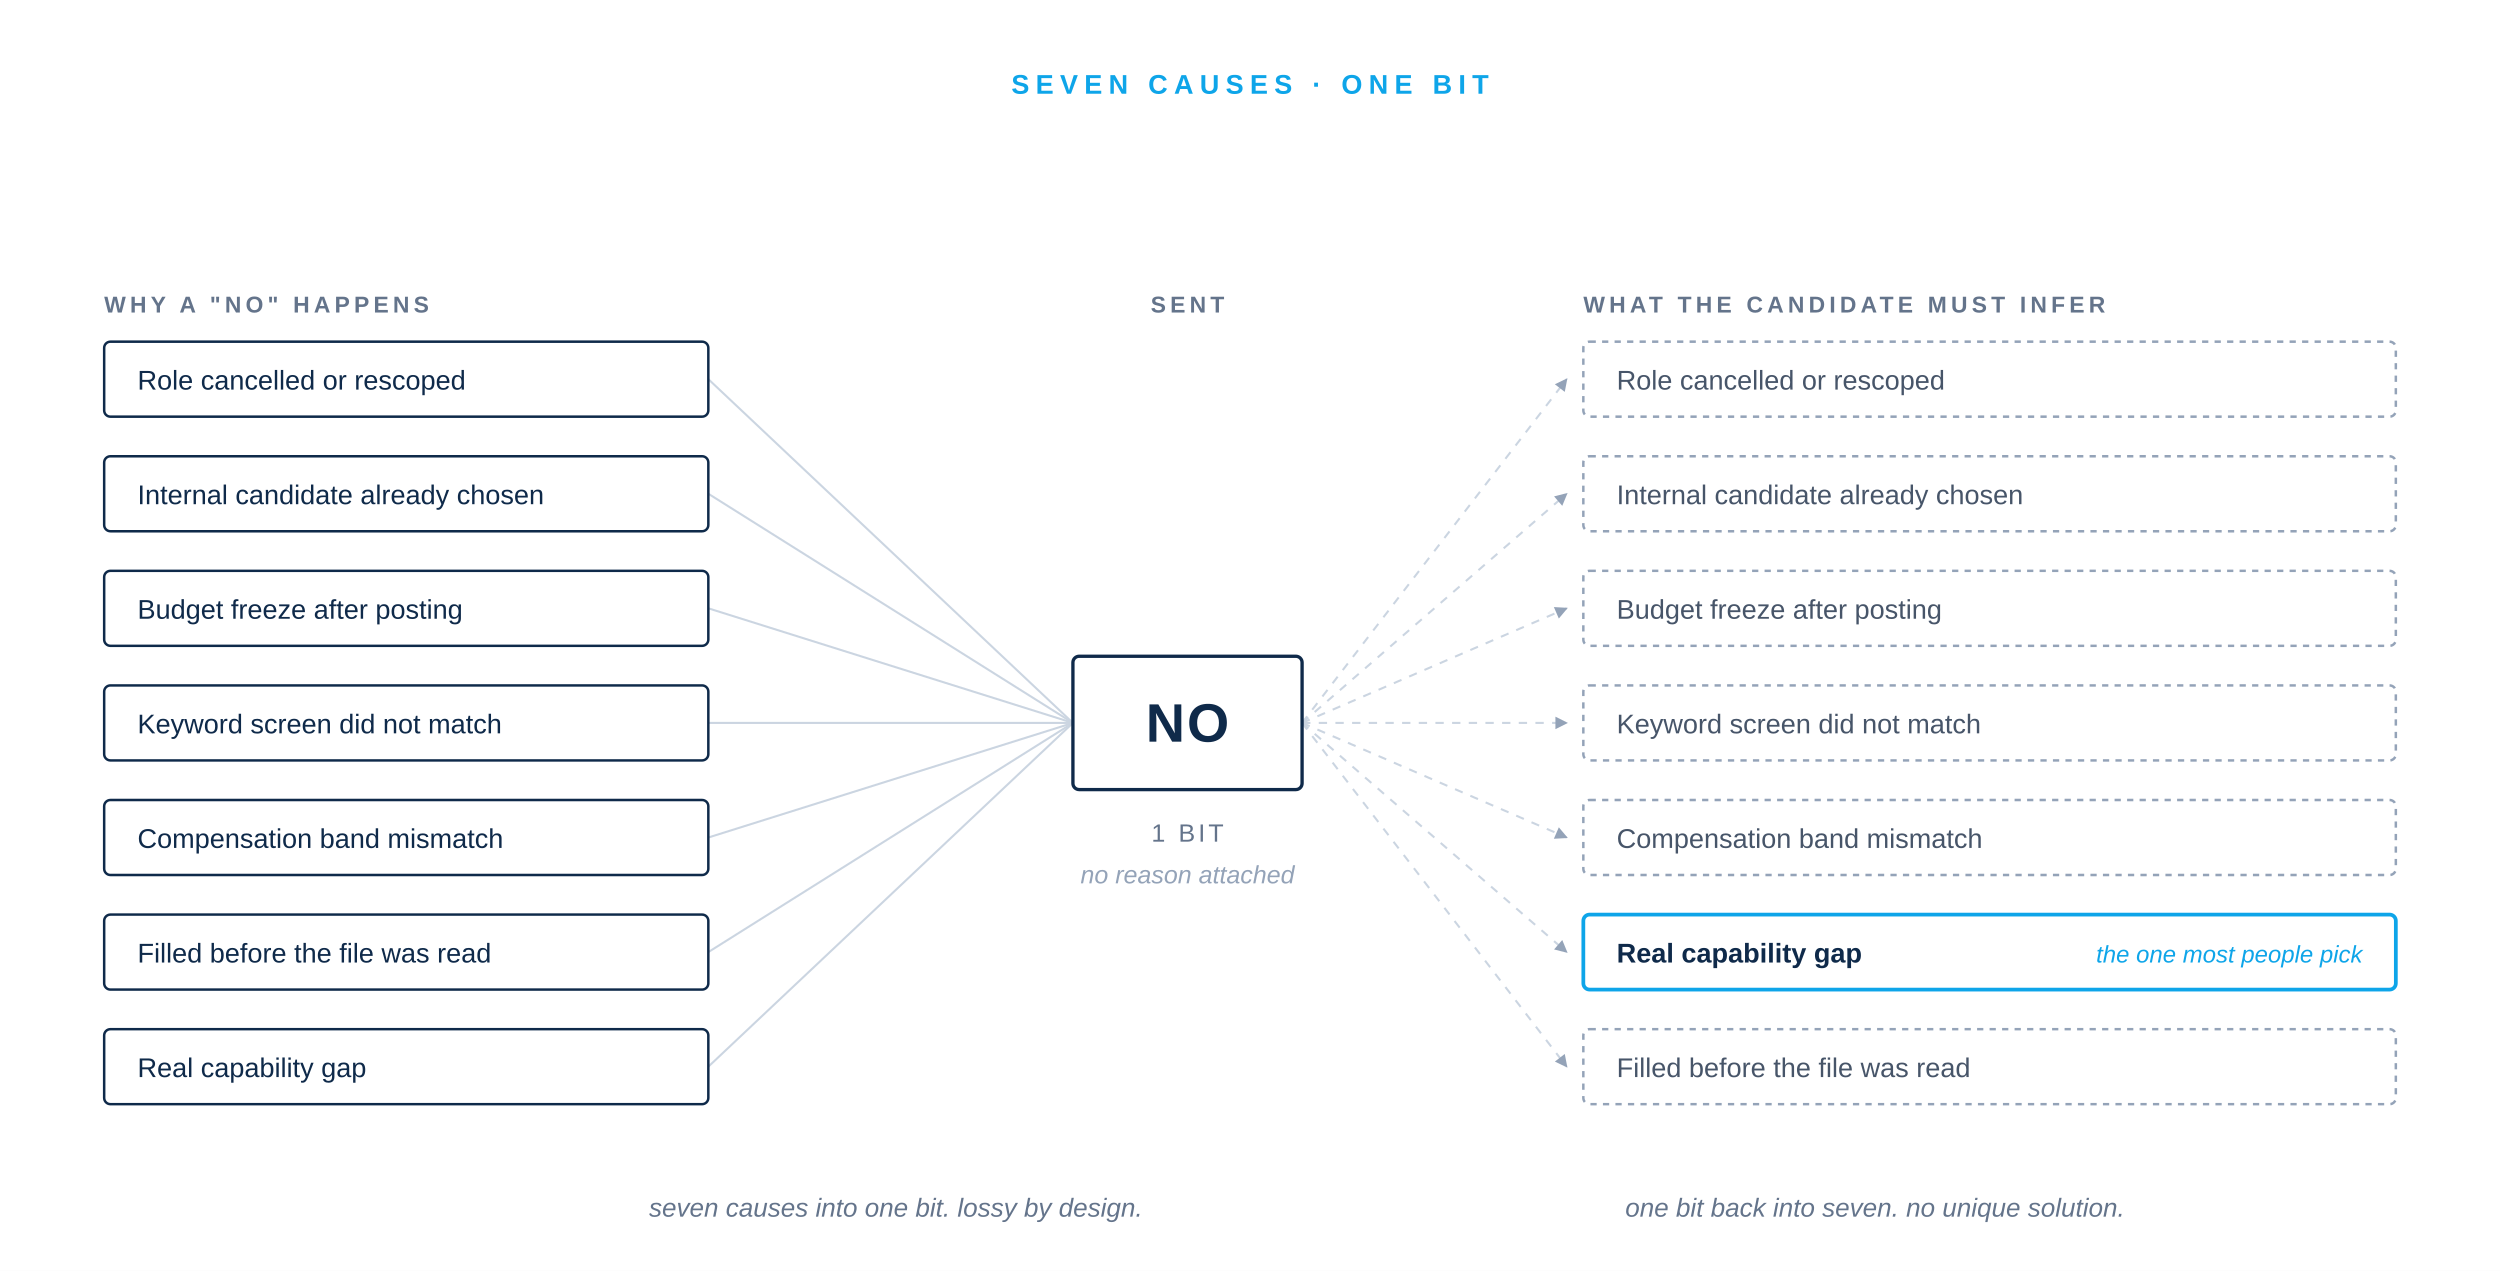
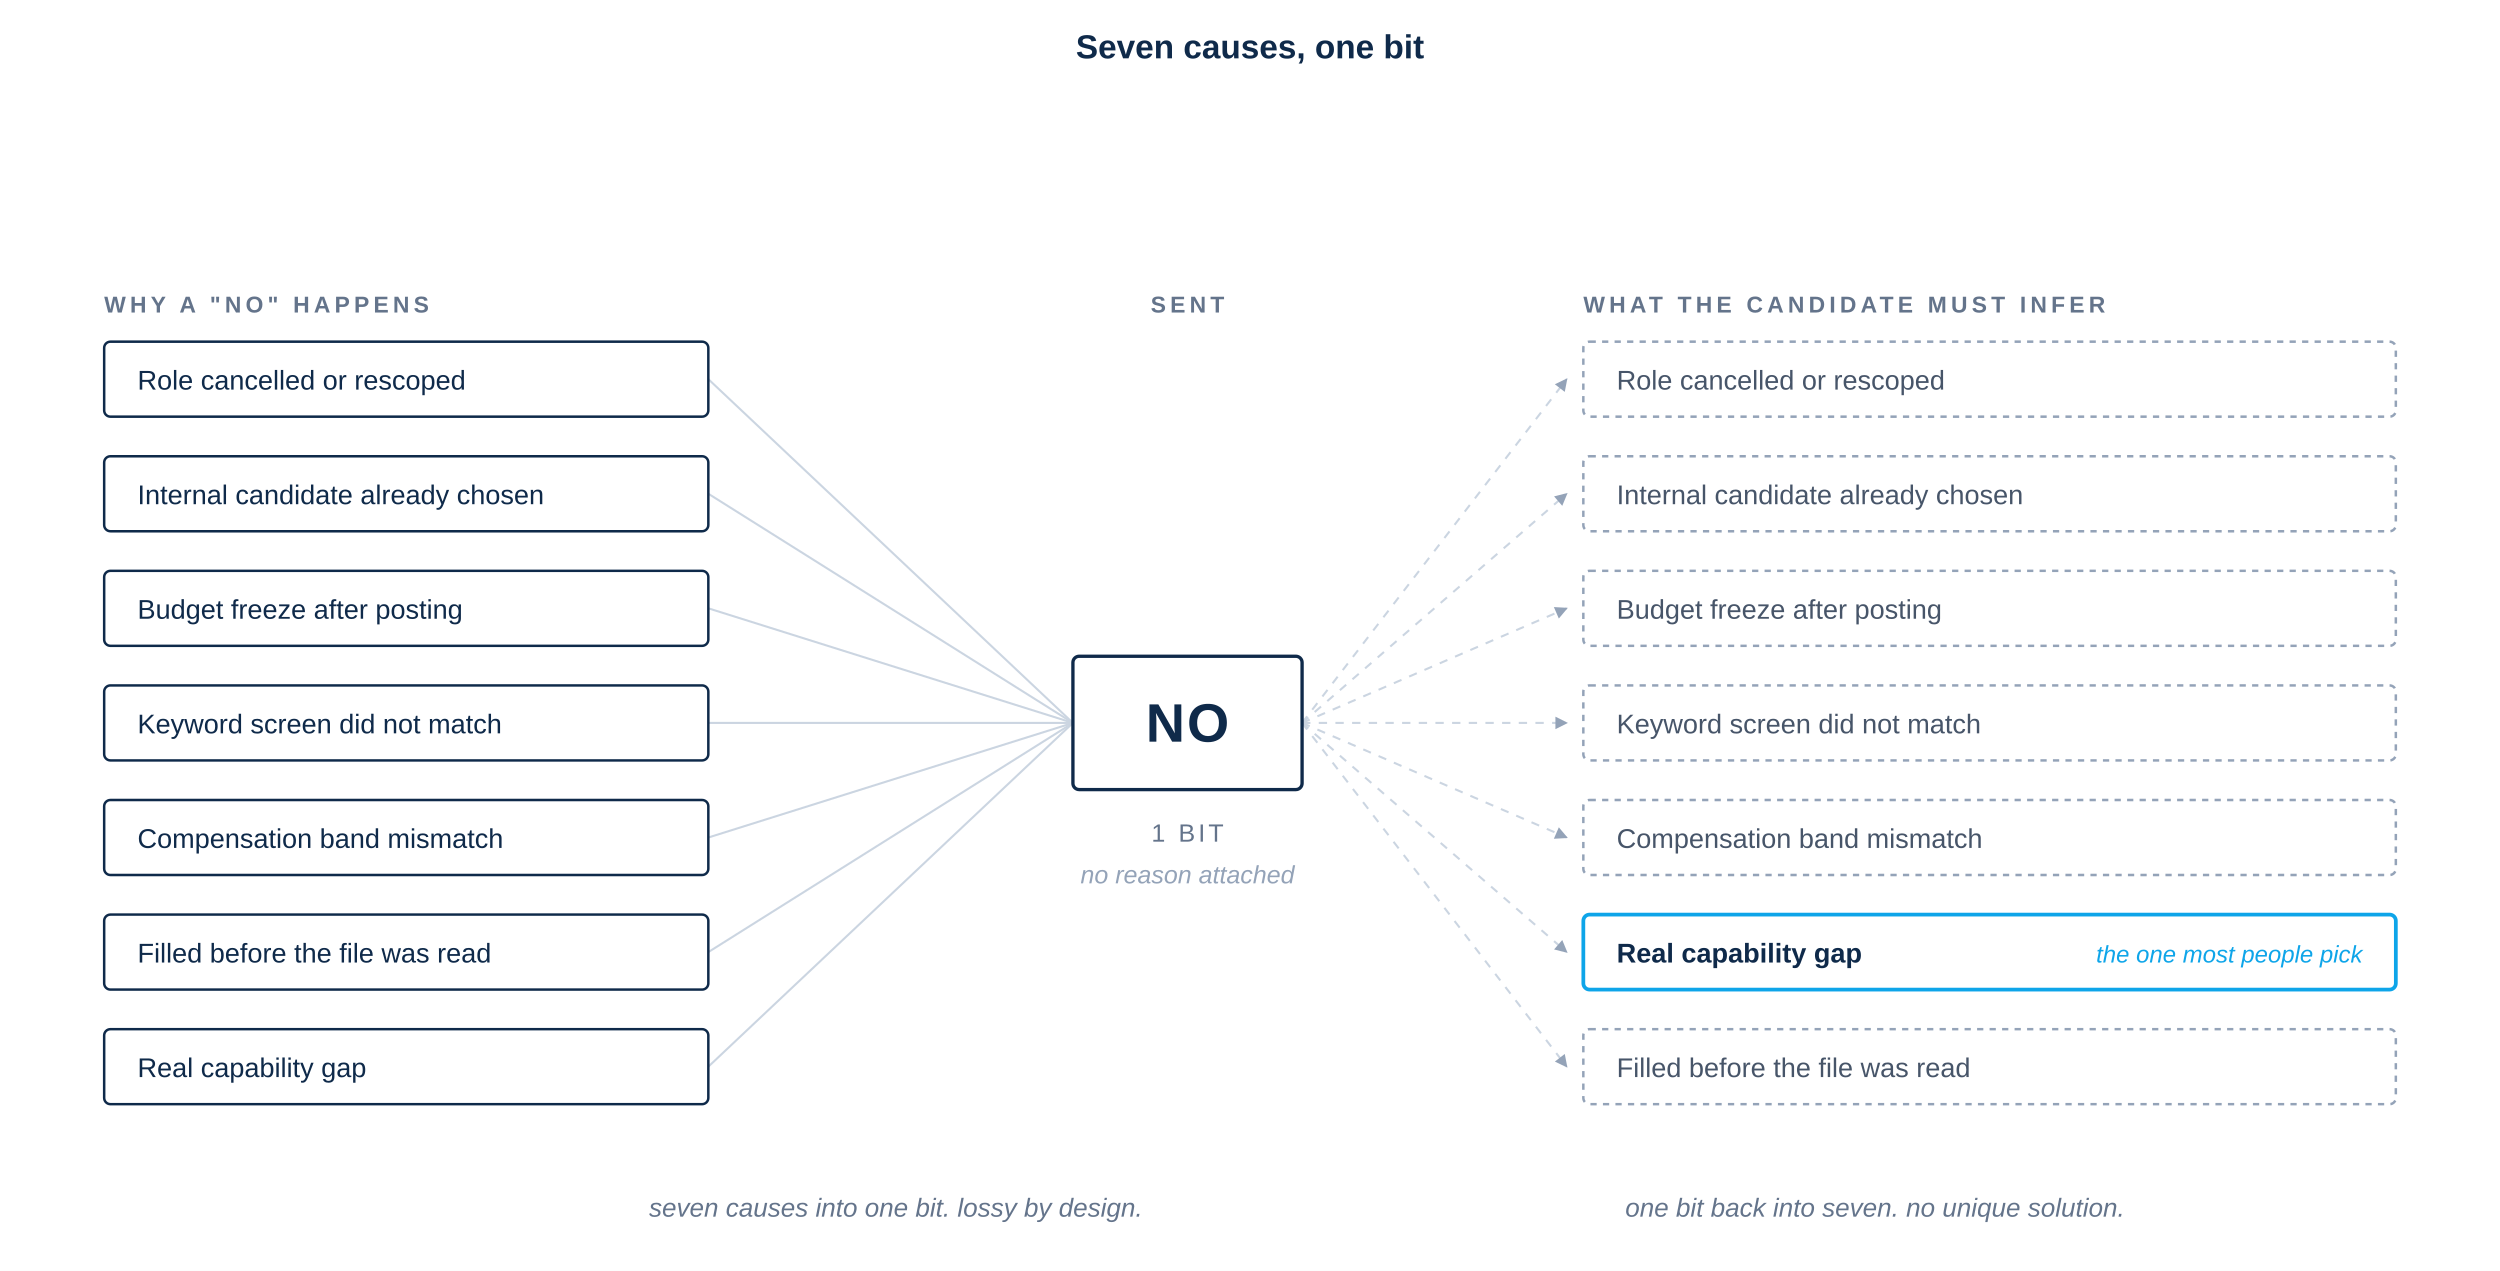
<svg xmlns="http://www.w3.org/2000/svg" viewBox="0 -110 1200 610" role="img" font-family="-apple-system, BlinkMacSystemFont, 'Helvetica Neue', Arial, sans-serif">
  <defs>
    <marker id="ah" viewBox="0 0 10 10" refX="9" refY="5" markerWidth="6" markerHeight="6" orient="auto-start-reverse">
      <path d="M 0 0 L 10 5 L 0 10 z" fill="#94A3B8" />
    </marker>
  </defs>
  <rect x="0" y="-110" width="1200" height="610" fill="#FFFFFF" />
-   <text x="600" y="-65" font-family="-apple-system, BlinkMacSystemFont, 'Helvetica Neue', Arial, sans-serif" font-size="13" font-weight="600" fill="#0EA5E9" letter-spacing="3" text-anchor="middle">SEVEN CAUSES · ONE BIT</text>
+   <text x="600" y="-82" font-family="-apple-system, BlinkMacSystemFont, 'Helvetica Neue', Arial, sans-serif" font-size="16" font-weight="700" fill="#0F2A4A" text-anchor="middle">Seven causes, one bit</text>
  <text x="50" y="40" font-size="11" font-weight="600" fill="#64748B" letter-spacing="2">WHY A "NO" HAPPENS</text>
  <text x="570" y="40" font-size="11" font-weight="600" fill="#64748B" letter-spacing="2" text-anchor="middle">SENT</text>
  <text x="760" y="40" font-size="11" font-weight="600" fill="#64748B" letter-spacing="2">WHAT THE CANDIDATE MUST INFER</text>
  <g stroke="#CBD5E1" stroke-width="1" fill="none">
    <path d="M340,72 L515,237" />
    <path d="M340,127 L515,237" />
    <path d="M340,182 L515,237" />
    <path d="M340,237 L515,237" />
    <path d="M340,292 L515,237" />
    <path d="M340,347 L515,237" />
    <path d="M340,402 L515,237" />
  </g>
  <g stroke="#CBD5E1" stroke-width="1" fill="none" stroke-dasharray="4 4" marker-end="url(#ah)">
    <path d="M625,237 L752,72" />
    <path d="M625,237 L752,127" />
    <path d="M625,237 L752,182" />
    <path d="M625,237 L752,237" />
    <path d="M625,237 L752,292" />
    <path d="M625,237 L752,347" />
    <path d="M625,237 L752,402" />
  </g>
  <g fill="none" stroke="#0F2A4A" stroke-width="1.2">
    <rect x="50" y="54" width="290" height="36" rx="3" />
    <rect x="50" y="109" width="290" height="36" rx="3" />
    <rect x="50" y="164" width="290" height="36" rx="3" />
    <rect x="50" y="219" width="290" height="36" rx="3" />
    <rect x="50" y="274" width="290" height="36" rx="3" />
    <rect x="50" y="329" width="290" height="36" rx="3" />
    <rect x="50" y="384" width="290" height="36" rx="3" />
  </g>
  <g font-size="13" fill="#0F2A4A">
    <text x="66" y="77">Role cancelled or rescoped</text>
    <text x="66" y="132">Internal candidate already chosen</text>
    <text x="66" y="187">Budget freeze after posting</text>
    <text x="66" y="242">Keyword screen did not match</text>
    <text x="66" y="297">Compensation band mismatch</text>
    <text x="66" y="352">Filled before the file was read</text>
    <text x="66" y="407">Real capability gap</text>
  </g>
  <rect x="515" y="205" width="110" height="64" rx="3" fill="none" stroke="#0F2A4A" stroke-width="1.6" />
  <text x="570" y="246" font-size="26" font-weight="700" fill="#0F2A4A" text-anchor="middle" letter-spacing="1">NO</text>
  <text x="570" y="294" font-size="12" fill="#64748B" text-anchor="middle" letter-spacing="1.5">1 BIT</text>
  <text x="570" y="314" font-size="12" fill="#94A3B8" text-anchor="middle" font-style="italic">no reason attached</text>
  <g fill="none" stroke="#94A3B8" stroke-width="1.2" stroke-dasharray="3 3">
    <rect x="760" y="54" width="390" height="36" rx="3" />
    <rect x="760" y="109" width="390" height="36" rx="3" />
    <rect x="760" y="164" width="390" height="36" rx="3" />
    <rect x="760" y="219" width="390" height="36" rx="3" />
    <rect x="760" y="274" width="390" height="36" rx="3" />
    <rect x="760" y="384" width="390" height="36" rx="3" />
  </g>
  <rect x="760" y="329" width="390" height="36" rx="3" fill="none" stroke="#0EA5E9" stroke-width="1.8" />
  <g font-size="13" fill="#475569">
    <text x="776" y="77">Role cancelled or rescoped</text>
    <text x="776" y="132">Internal candidate already chosen</text>
    <text x="776" y="187">Budget freeze after posting</text>
    <text x="776" y="242">Keyword screen did not match</text>
    <text x="776" y="297">Compensation band mismatch</text>
    <text x="776" y="407">Filled before the file was read</text>
  </g>
  <text x="776" y="352" font-size="13" font-weight="600" fill="#0F2A4A">Real capability gap</text>
  <text x="1134" y="352" font-size="11.5" fill="#0EA5E9" text-anchor="end" font-style="italic">the one most people pick</text>
  <text x="430" y="474" font-size="12.5" fill="#64748B" text-anchor="middle" font-style="italic">seven causes into one bit. lossy by design.</text>
  <text x="900" y="474" font-size="12.5" fill="#64748B" text-anchor="middle" font-style="italic">one bit back into seven. no unique solution.</text>
</svg>
